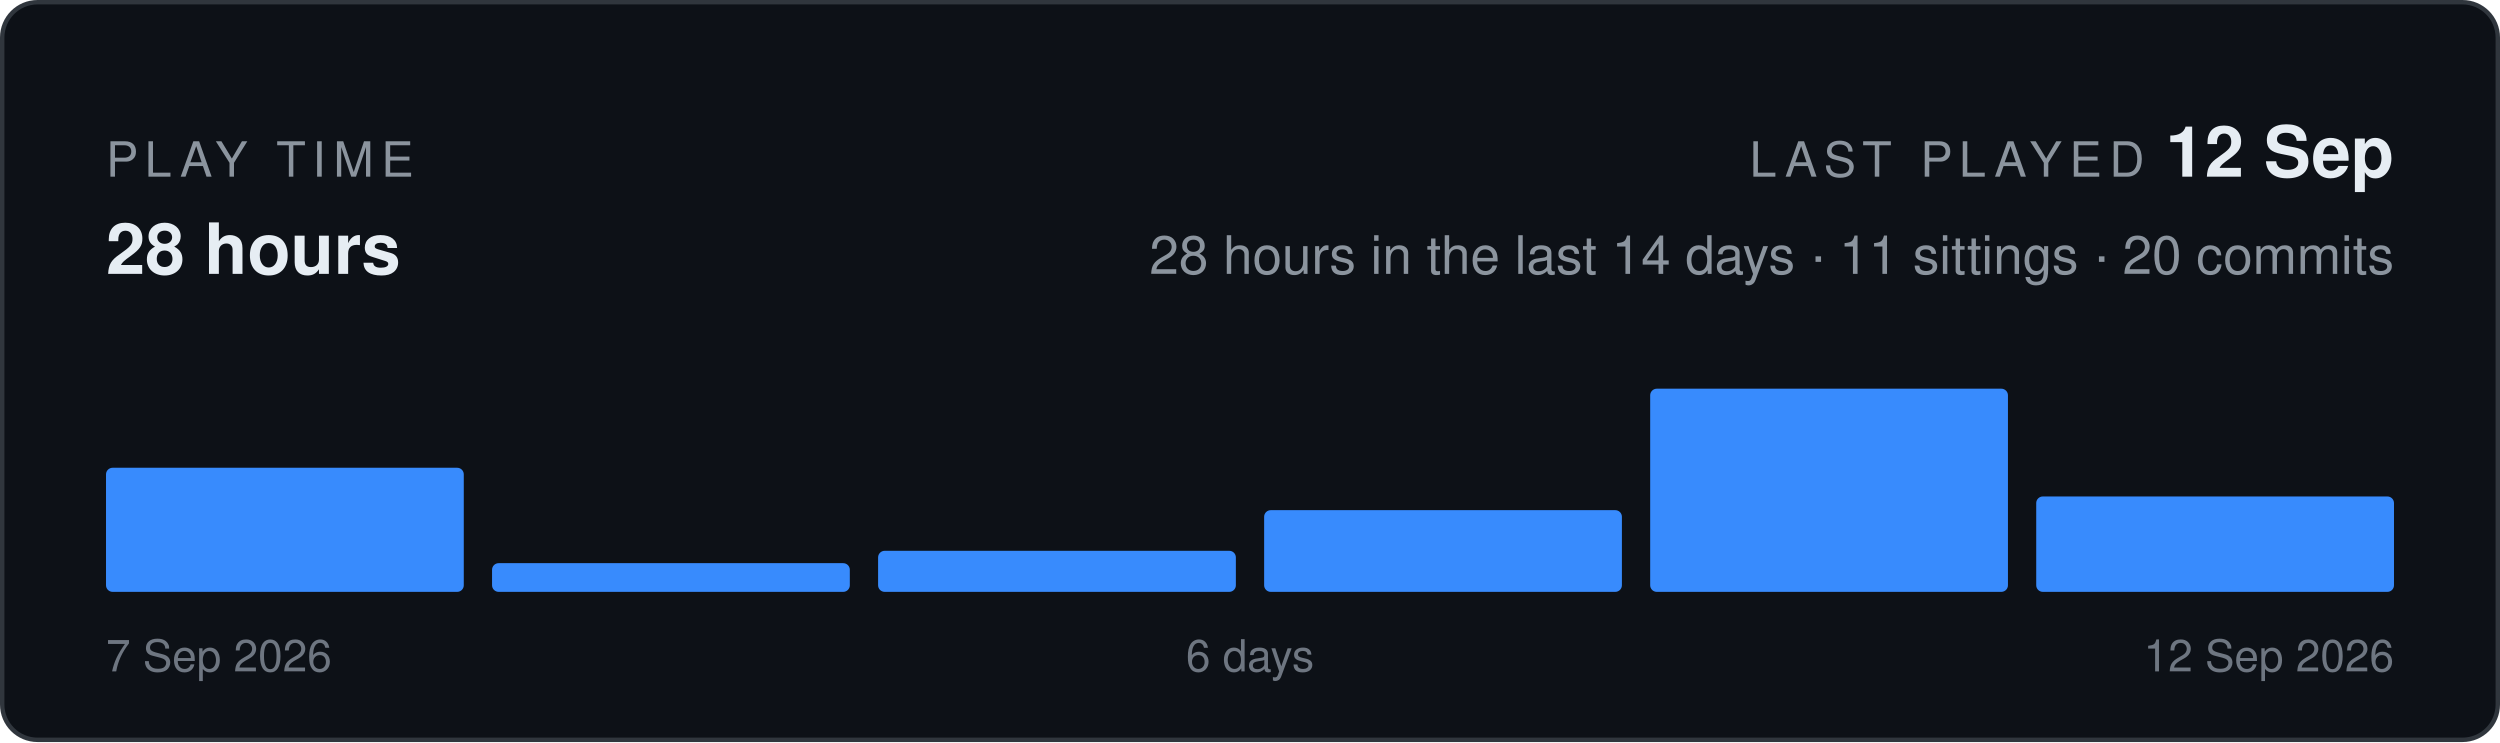
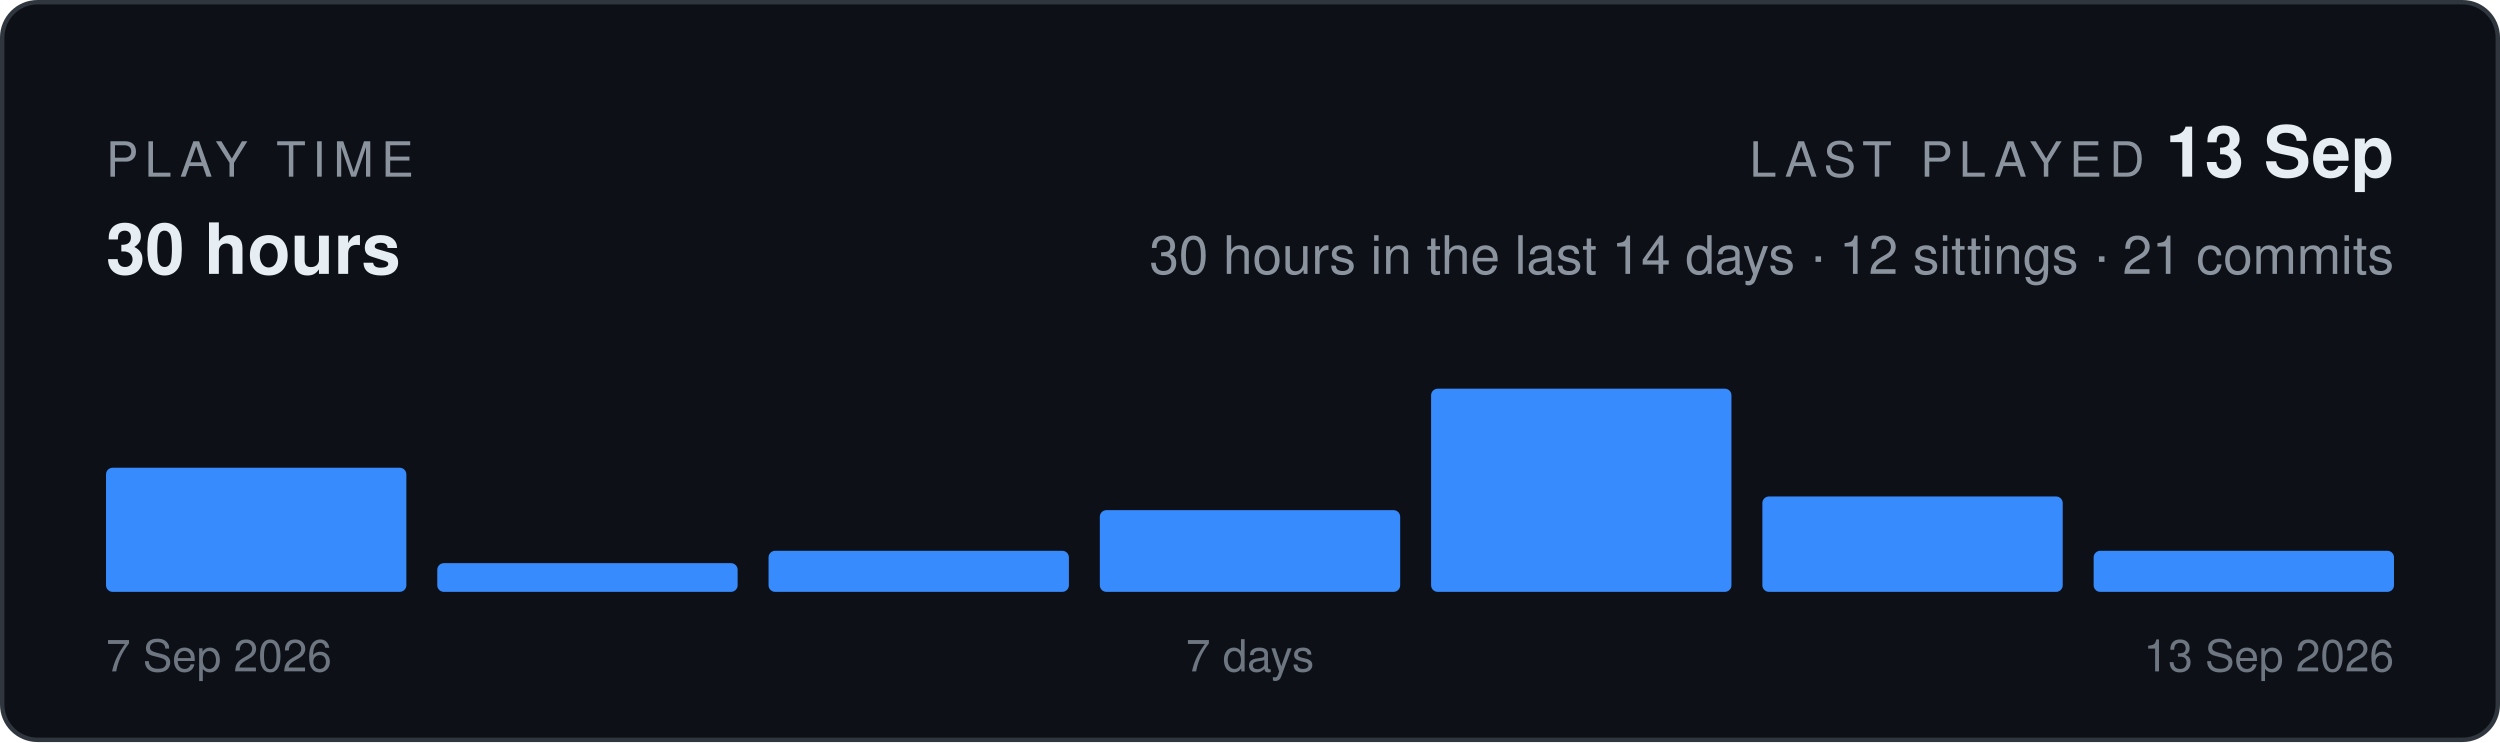
- <svg xmlns="http://www.w3.org/2000/svg" width="566" height="168" viewBox="0 0 566 168" role="img" aria-label="Play time: 28 hours over 20 commits, last played 12 Sep">
+ <svg xmlns="http://www.w3.org/2000/svg" width="566" height="168" viewBox="0 0 566 168" role="img" aria-label="Play time: 30 hours over 21 commits, last played 13 Sep">
  <style>
    .card { fill: #0d1117; stroke: #30363d }
    text { font-family: -apple-system, BlinkMacSystemFont, "Segoe UI", Helvetica, Arial, sans-serif }
    .label { font-size: 11px; letter-spacing: 1.7px; fill: #8b949e }
    .stat { font-size: 16px; font-weight: 600; letter-spacing: normal; fill: #e6edf3 }
    .note { font-size: 12px; fill: #8b949e }
    .axis { font-size: 10px; fill: #6e7681 }
    .bar { fill: #388bfd }
    .bar-quiet { fill: #21262d }
  </style>
  <rect class="card" x="0.5" y="0.5" width="565" height="167" rx="8" />
  <text class="label" x="24" y="40">PLAY TIME</text>
-   <text class="stat" x="24" y="62">28 hours</text>
-   <text class="label" x="542" y="40" text-anchor="end">LAST PLAYED <tspan class="stat">12 Sep</tspan>
+   <text class="stat" x="24" y="62">30 hours</text>
+   <text class="label" x="542" y="40" text-anchor="end">LAST PLAYED <tspan class="stat">13 Sep</tspan>
  </text>
-   <text class="note" x="542" y="62" text-anchor="end">28 hours in the last 14 days   ·   11 sittings   ·   20 commits</text>
-   <rect class="bar" x="24.0" y="105.9" width="81" height="28.1" rx="1.5" />
-   <rect class="bar" x="111.4" y="127.5" width="81" height="6.5" rx="1.5" />
-   <rect class="bar" x="198.8" y="124.7" width="81" height="9.3" rx="1.5" />
-   <rect class="bar" x="286.2" y="115.5" width="81" height="18.5" rx="1.5" />
-   <rect class="bar" x="373.6" y="88.0" width="81" height="46.0" rx="1.5" />
-   <rect class="bar" x="461.0" y="112.4" width="81" height="21.6" rx="1.5" />
+   <text class="note" x="542" y="62" text-anchor="end">30 hours in the last 14 days   ·   12 sittings   ·   21 commits</text>
+   <rect class="bar" x="24.0" y="105.9" width="68" height="28.1" rx="1.5" />
+   <rect class="bar" x="99.0" y="127.5" width="68" height="6.5" rx="1.5" />
+   <rect class="bar" x="174.0" y="124.7" width="68" height="9.3" rx="1.5" />
+   <rect class="bar" x="249.0" y="115.5" width="68" height="18.5" rx="1.5" />
+   <rect class="bar" x="324.0" y="88.0" width="68" height="46.0" rx="1.5" />
+   <rect class="bar" x="399.0" y="112.4" width="68" height="21.6" rx="1.5" />
+   <rect class="bar" x="474.0" y="124.7" width="68" height="9.3" rx="1.5" />
  <text class="axis" x="24" y="152">7 Sep 2026</text>
-   <text class="axis" x="283" y="152" text-anchor="middle">6 days</text>
-   <text class="axis" x="542" y="152" text-anchor="end">12 Sep 2026</text>
+   <text class="axis" x="283" y="152" text-anchor="middle">7 days</text>
+   <text class="axis" x="542" y="152" text-anchor="end">13 Sep 2026</text>
</svg>
